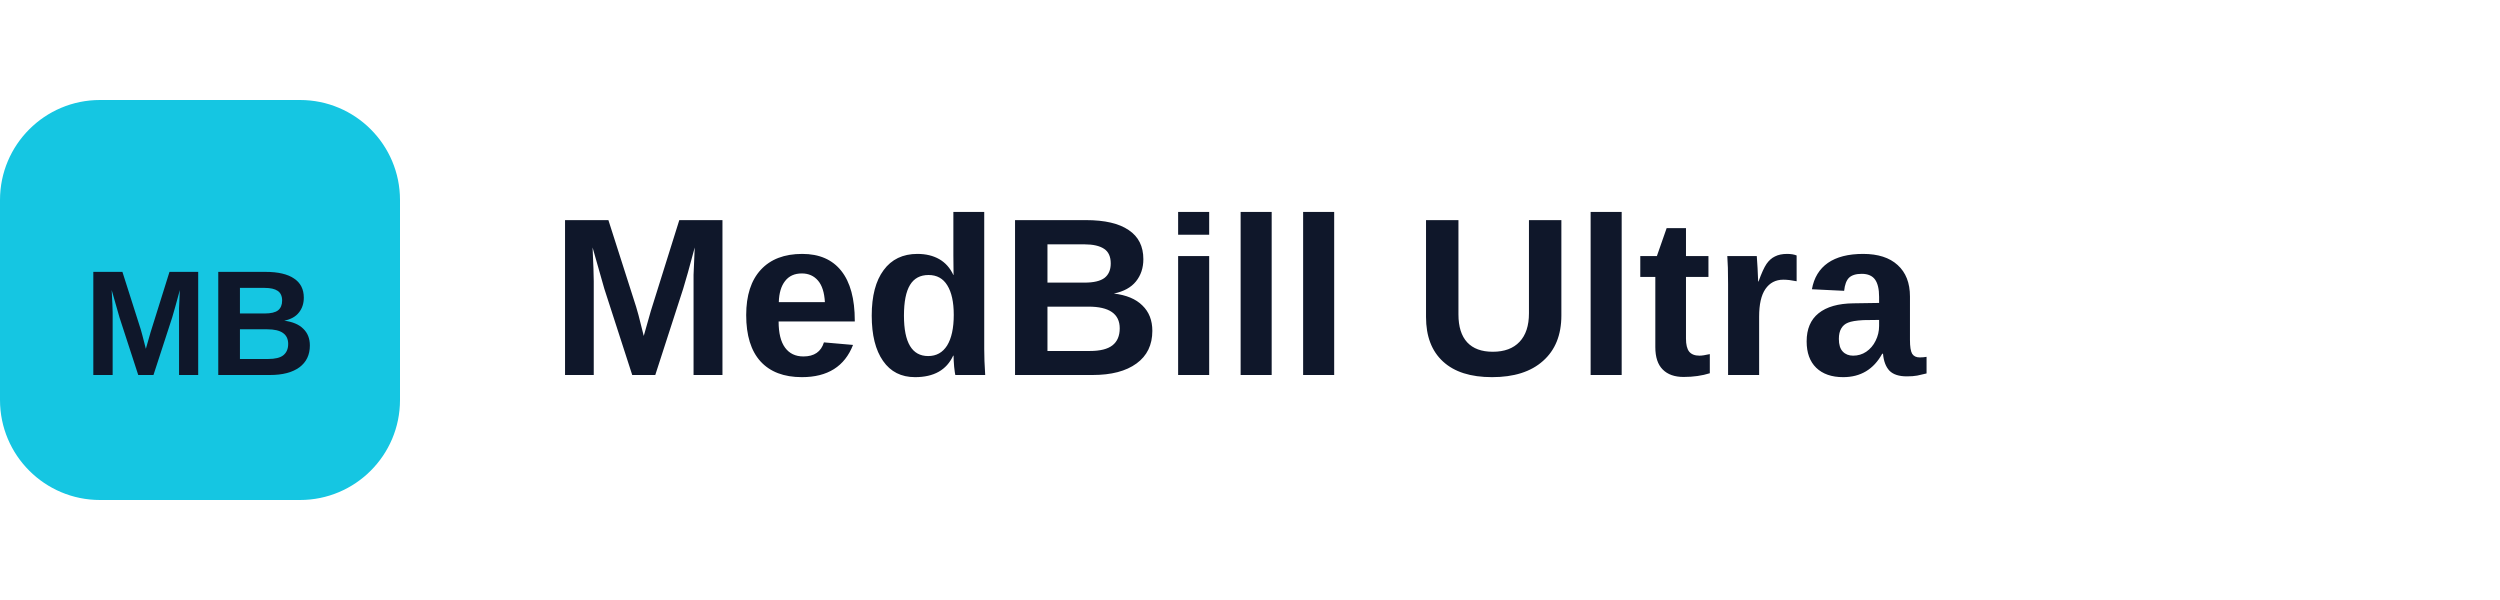
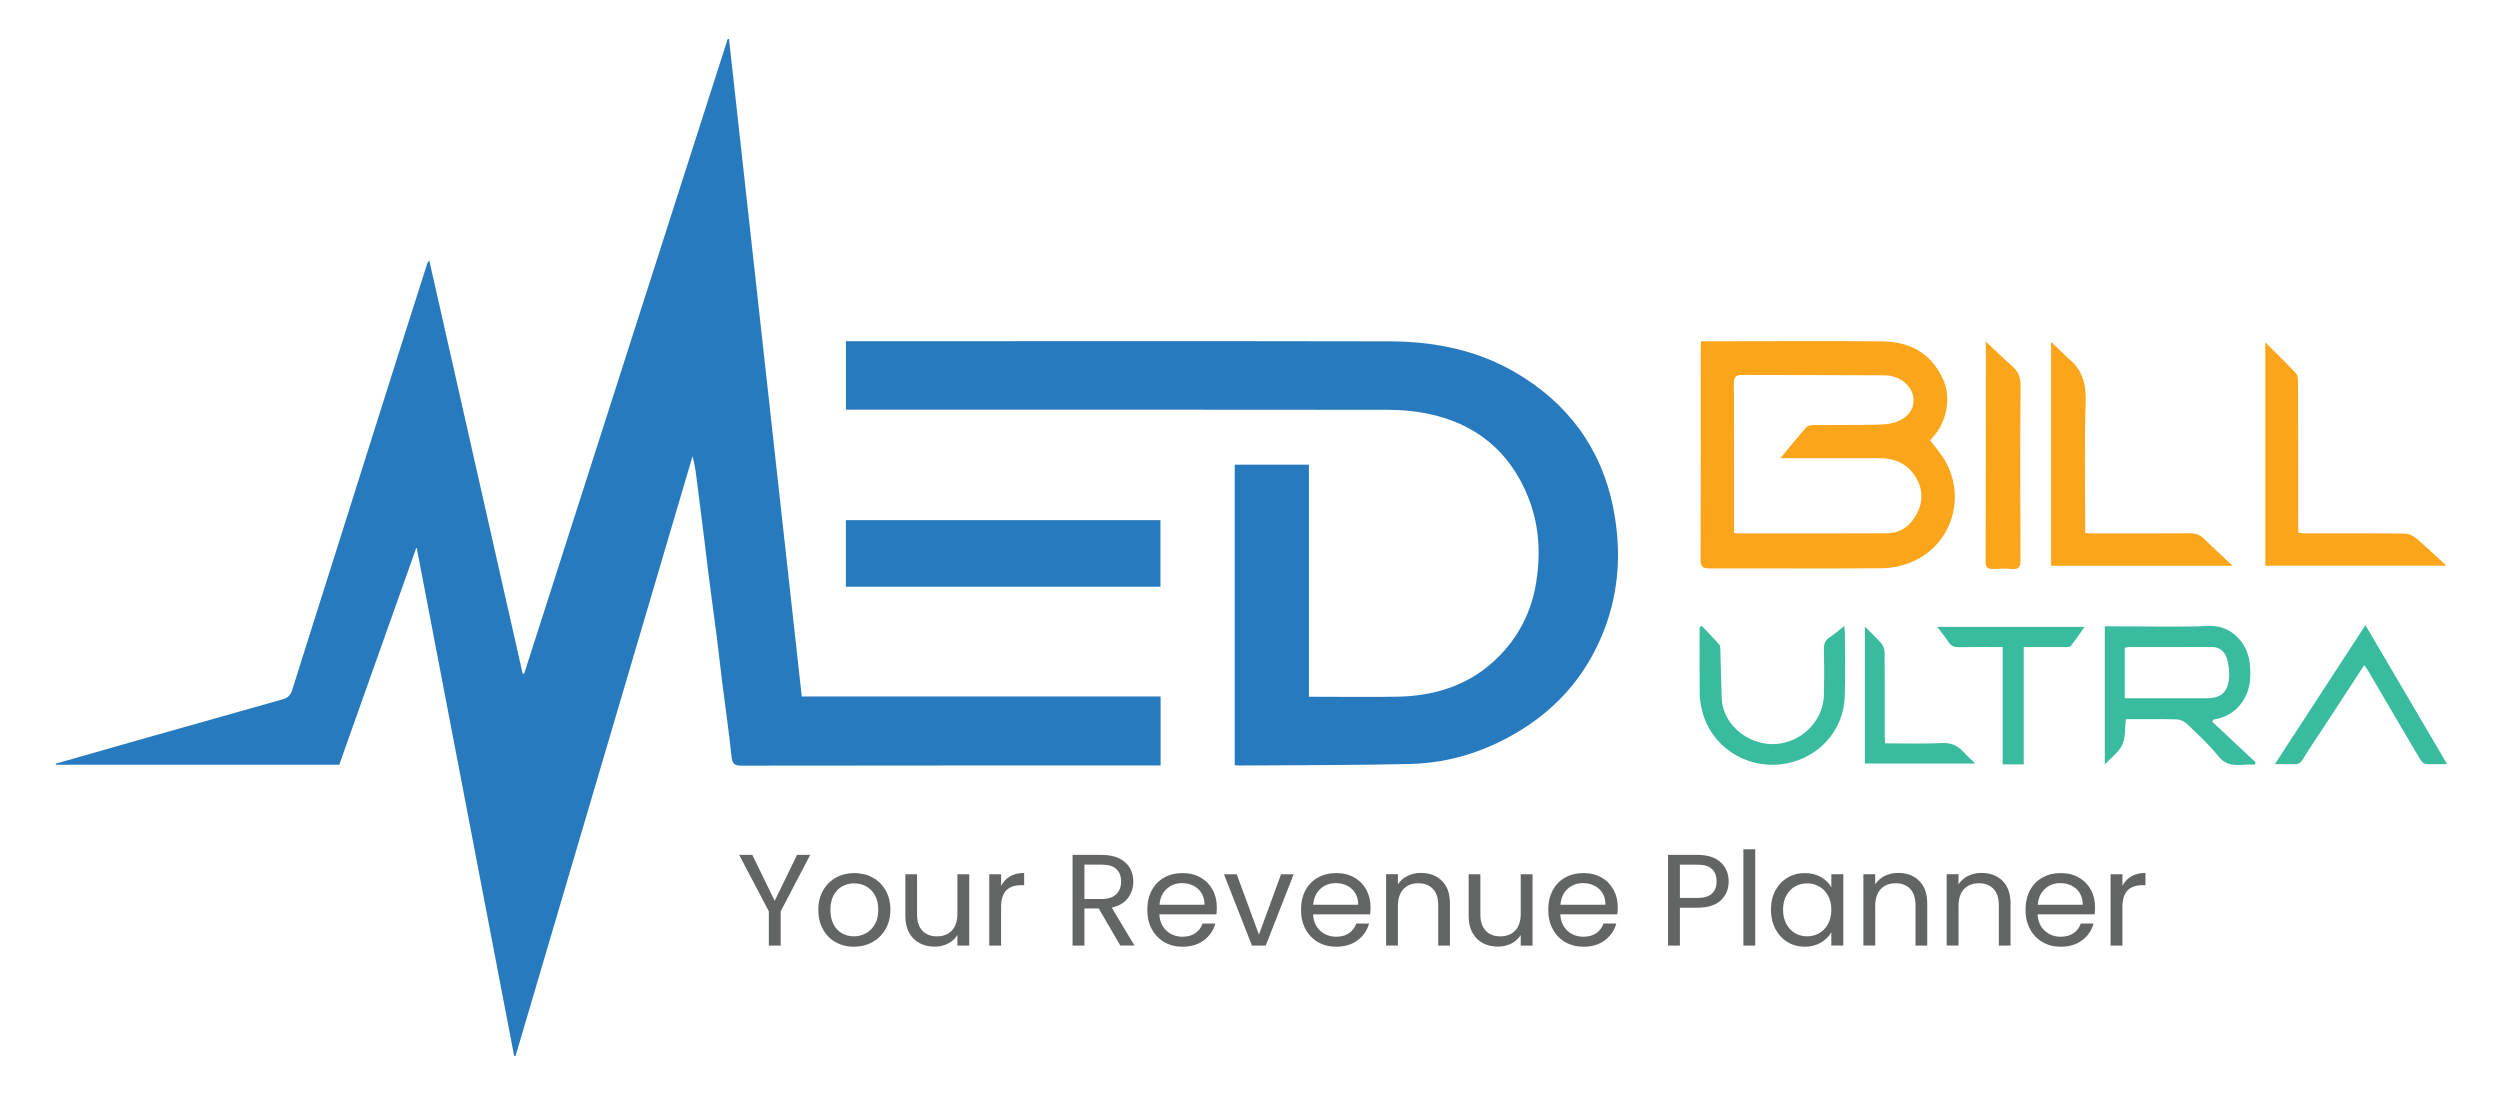
- <svg xmlns="http://www.w3.org/2000/svg" viewBox="0 0 200 48" fill="none" role="img" aria-label="MedBill Ultra">
-   <rect x="0" y="8" width="32" height="32" rx="8" fill="#15C6E2" />
-   <text x="16" y="30" text-anchor="middle" fill="#0F172A" font-family="Arial, Helvetica, sans-serif" font-size="12" font-weight="700">MB</text>
-   <text x="44" y="30" fill="#0F172A" font-family="Arial, Helvetica, sans-serif" font-size="18" font-weight="700">MedBill Ultra</text>
+ <svg xmlns="http://www.w3.org/2000/svg" id="Layer_1" data-name="Layer 1" viewBox="0 0 761.7 334.3">
+   <defs>
+     <style type="bv_inline_delayed_css">      .cls-1 {        fill: #faa51a;      }      .cls-1, .cls-2, .cls-3, .cls-4 {        stroke-width: 0px;      }      .cls-2 {        fill: #39bb9d;      }      .cls-3 {        fill: #287abf;      }      .cls-4 {        fill: #636464;      }    </style>
+   </defs>
+   <path class="cls-3" d="M222.12,11.9c-.13-.01-.27-.02-.4-.03-20.67,64.46-41.34,128.92-62.01,193.38-.16,0-.32-.01-.47-.02-9.45-41.83-18.9-83.67-28.45-125.89-.39.57-.55.71-.6.89-3.03,9.5-6.07,18.99-9.08,28.5-6.45,20.39-12.88,40.78-19.33,61.17-4.26,13.46-8.56,26.91-12.77,40.39-.49,1.57-1.38,2.35-2.88,2.78-15.39,4.33-30.77,8.68-46.14,13.03-7.68,2.18-15.35,4.38-23.03,6.58.03.1.06.21.09.31h86.32c7.82-22.02,15.57-43.84,23.55-66.32,9.99,52.09,19.85,103.56,29.72,155.02.15.01.29.02.44.03,17.98-60.91,35.96-121.83,53.93-182.74.66,2.45.97,4.76,1.26,7.07.67,5.23,1.34,10.45,1.99,15.68.56,4.47,1.06,8.95,1.63,13.41.8,6.27,1.68,12.54,2.48,18.81.58,4.56,1.07,9.12,1.64,13.68.96,7.61,2.06,15.2,2.87,22.82.22,2.1.73,2.83,2.95,2.83,41.67-.06,83.34-.05,125-.05h2.78v-21.04h-109.33c-7.41-66.98-14.79-133.64-22.17-200.31" />
+   <path class="cls-3" d="M491.56,154.88c-3.64-18.35-13.97-32.28-30.29-41.65-11.83-6.79-24.77-9.21-38.17-9.23-54.31-.11-108.62-.04-162.93-.04h-2.43v20.86h3.47c53.85,0,107.71-.03,161.56.04,3.9,0,7.88.32,11.7,1.07,14.99,2.96,25.6,11.46,31.23,25.79,3.24,8.25,3.74,16.76,2.38,25.52-1.21,7.82-4.36,14.76-9.41,20.61-8.54,9.9-19.86,14.18-32.76,14.41-8.15.15-16.3.03-24.45.03h-2.66v-70.72h-22.61v91.55c.47.05.83.13,1.19.12,17.35-.13,34.7-.07,52.03-.46,12.51-.28,24.07-4.06,34.69-10.79,10.48-6.64,18.26-15.58,23.32-26.83,5.82-12.94,6.83-26.61,4.12-40.29" />
+   <rect class="cls-3" x="257.72" y="158.48" width="95.85" height="20.29" />
+   <path class="cls-1" d="M588.08,134.13c.28-.31.62-.71.97-1.09,4.19-4.63,5.42-12.01,3.02-17.35-3.59-8.01-10.07-11.58-18.48-11.67-15.07-.17-30.15-.05-45.22-.05h-10.06c-.06.78-.14,1.3-.14,1.82,0,21.55.04,43.09-.04,64.64-.01,2.22.62,2.76,2.79,2.76,17.51-.06,35.02.09,52.53-.06,3.02-.03,6.22-.72,9.01-1.9,11.87-5,16.62-19.06,10.39-30.48-1.27-2.33-3.11-4.34-4.76-6.6M584.28,155.97c-1.78,3.73-4.78,6.49-9.25,6.51-15.16.08-30.31.03-45.47.03-.3,0-.6-.06-1.24-.14,0-1.3,0-2.42,0-3.55,0-14.01.03-28.03-.04-42.04-.01-1.93.66-2.54,2.48-2.54,14.39.05,28.79.02,43.18.11,2.58.02,5.01.77,6.95,2.68,3.57,3.55,2.79,9.43-3.09,11.52-2.41.86-5.21.81-7.83.87-5.79.12-11.58.03-17.36.09-.76,0-1.8.16-2.24.66-2.58,2.91-5.02,5.95-7.91,9.43h2.92c9.06,0,18.13-.01,27.19,0,4.03,0,7.58,1.15,10.18,4.46,2.89,3.67,3.5,7.8,1.54,11.92" />
+   <path class="cls-1" d="M667.22,162.48c-9.82.06-19.64.04-29.46.04-.8,0-1.59-.09-2.44-.14,0-13.54-.29-26.79.14-40.02.18-5.53-1.05-9.84-5.37-13.22-.06-.05-.09-.12-.14-.18-1.55-1.48-3.1-2.96-5.02-4.79v68.22h55.35c-3.16-2.96-6.06-5.54-8.8-8.28-1.24-1.24-2.55-1.64-4.25-1.63" />
+   <path class="cls-1" d="M736.23,164.06c-.93-.79-2.31-1.47-3.49-1.49-10.2-.12-20.4-.06-30.6-.07-.58,0-1.16-.1-1.83-.16-.04-.67-.09-1.19-.09-1.71-.01-14.77-.01-29.53-.06-44.3,0-.86-.06-1.99-.58-2.54-2.93-3.13-6.01-6.11-9.38-9.49v68.07h55.17c-3.26-2.99-6.12-5.75-9.15-8.31" />
+   <path class="cls-1" d="M613.06,111.55c-2.57-2.27-5.02-4.66-8-7.46,0,1.86,0,2.92,0,3.97-.02,21.02-.01,42.04-.08,63.07,0,1.73.59,2.3,2.26,2.21,1.9-.1,3.82-.16,5.71.02,2.17.21,2.67-.66,2.66-2.71-.08-17.67-.12-35.34.02-53.02.02-2.61-.69-4.44-2.57-6.1" />
+   <path class="cls-2" d="M674.4,219.24c3.07-.52,5.73-1.74,7.83-4.15,3.46-3.97,3.78-8.74,3.15-13.52-.72-5.44-5.32-11.1-12.22-10.84-9.8.37-19.63.09-29.45.09h-2.42v42.12c2.04-2.22,4.34-3.85,5.34-6.06,1.02-2.25.76-5.07,1.07-7.76,5.18,0,10.35-.08,15.51.06,1.06.03,2.32.63,3.1,1.37,3.29,3.16,6.73,6.24,9.53,9.8,3.26,4.15,7.31,2.2,11.07,2.65.13-.22.26-.44.39-.67-4.42-4.15-8.85-8.3-13.28-12.45.12-.21.24-.42.36-.63M647.37,212.76v-15.4c.5-.09.86-.21,1.21-.21,8.44-.01,16.88.02,25.31-.03,2.59-.02,4.06,1.66,4.64,3.65.63,2.2.83,4.72.46,6.98-.58,3.5-2.88,5-6.47,5-8.27,0-16.55,0-25.15,0" />
+   <path class="cls-2" d="M561.88,190.75c-1.6,1.26-2.89,2.46-4.36,3.37-1.51.94-1.84,2.16-1.8,3.82.1,4.57.1,9.14,0,13.71-.04,1.56-.33,3.17-.85,4.64-2.61,7.31-10.42,11.73-17.98,10.09-6.85-1.48-12.05-7.2-12.3-13.44-.19-4.85-.28-9.71-.43-14.56-.02-.66.05-1.52-.31-1.94-1.72-1.99-3.57-3.86-5.38-5.77-.21.14-.42.28-.63.42,0,6.84-.04,13.69.03,20.53.02,1.56.32,3.15.68,4.69,2.51,10.72,12.81,17.86,24.12,16.55,10.52-1.22,19-9.56,19.38-20.56.23-6.54.05-13.1.04-19.65,0-.55-.12-1.1-.2-1.88" />
+   <path class="cls-2" d="M720.7,190.47c-9.29,14.25-18.33,28.14-27.6,42.35,2.23,0,4.04-.07,5.84.02,1.29.07,2-.38,2.7-1.52,1.99-3.29,4.19-6.46,6.29-9.68,4.1-6.26,8.19-12.52,12.39-18.95.42.56.77.94,1.02,1.37,5.32,9.06,10.62,18.14,15.97,27.18.37.63,1.08,1.45,1.69,1.5,2.07.19,4.16.07,6.59.07-8.4-14.28-16.56-28.17-24.9-42.35" />
+   <path class="cls-2" d="M593.68,195.62c.79,1.27,1.77,1.59,3.19,1.56,4.33-.09,8.65-.03,13.31-.03v35.74h6.41v-35.74c4.28,0,8.31.01,12.34-.01.66,0,1.63.09,1.94-.29,1.49-1.83,2.8-3.81,4.25-5.85h-44.89c1.31,1.73,2.5,3.1,3.45,4.62" />
+   <path class="cls-2" d="M598.32,229.2c-1.82-2.06-3.88-2.94-6.76-2.8-5.68.26-11.38.08-17.2.08-.05-.88-.12-1.55-.12-2.22,0-8.45.03-16.91-.04-25.36,0-.97-.36-2.13-.97-2.85-1.46-1.73-3.17-3.25-5.04-5.11v41.7h33.69c-1.38-1.32-2.56-2.3-3.56-3.43" />
+   <path class="cls-4" d="M246.86,260.46l-9,17.21v10.43h-3.61v-10.43l-9.04-17.21h4l6.82,14,6.82-14h4.01Z" />
+   <path class="cls-4" d="M254.61,287.07c-1.65-.92-2.95-2.24-3.88-3.94-.94-1.71-1.41-3.68-1.41-5.93s.48-4.18,1.45-5.89c.96-1.71,2.28-3.01,3.94-3.93,1.67-.91,3.53-1.37,5.59-1.37s3.93.46,5.59,1.37c1.67.91,2.98,2.21,3.94,3.9.97,1.69,1.45,3.66,1.45,5.91s-.5,4.22-1.49,5.93c-.99,1.7-2.33,3.02-4.02,3.94-1.69.93-3.57,1.39-5.63,1.39s-3.88-.46-5.53-1.39ZM263.79,284.37c1.14-.61,2.05-1.52,2.76-2.74.7-1.22,1.05-2.7,1.05-4.44s-.35-3.22-1.03-4.44c-.69-1.22-1.59-2.12-2.69-2.72-1.11-.59-2.31-.89-3.61-.89s-2.53.3-3.63.89-1.98,1.5-2.64,2.72c-.66,1.22-.99,2.7-.99,4.44s.32,3.26.97,4.48c.65,1.22,1.51,2.12,2.6,2.72,1.09.6,2.28.89,3.57.89s2.51-.3,3.65-.91Z" />
+   <path class="cls-4" d="M295.31,266.37v21.73h-3.61v-3.21c-.69,1.11-1.65,1.98-2.88,2.6-1.23.62-2.58.93-4.06.93-1.69,0-3.21-.35-4.56-1.05-1.35-.7-2.41-1.75-3.19-3.15s-1.17-3.11-1.17-5.11v-12.73h3.57v12.25c0,2.14.54,3.79,1.63,4.94,1.08,1.15,2.56,1.72,4.44,1.72s3.45-.59,4.56-1.79c1.11-1.19,1.67-2.92,1.67-5.19v-11.93h3.61Z" />
+   <path class="cls-4" d="M307.74,267c1.17-.69,2.61-1.03,4.3-1.03v3.73h-.95c-4.05,0-6.07,2.2-6.07,6.58v11.82h-3.61v-21.73h3.61v3.53c.63-1.24,1.54-2.21,2.72-2.89Z" />
+   <path class="cls-4" d="M341.34,288.1l-6.58-11.3h-4.36v11.3h-3.61v-27.63h8.92c2.09,0,3.85.36,5.29,1.07,1.44.71,2.52,1.68,3.23,2.89s1.07,2.6,1.07,4.16c0,1.9-.55,3.58-1.65,5.03s-2.74,2.42-4.94,2.89l6.94,11.58h-4.32ZM330.4,273.9h5.31c1.95,0,3.42-.48,4.4-1.45.98-.96,1.47-2.25,1.47-3.86s-.48-2.91-1.45-3.81c-.96-.9-2.44-1.35-4.42-1.35h-5.31v10.47Z" />
+   <path class="cls-4" d="M370.6,278.58h-17.37c.13,2.14.87,3.81,2.2,5.02,1.34,1.2,2.95,1.8,4.86,1.8,1.56,0,2.86-.36,3.91-1.09s1.78-1.7,2.2-2.92h3.89c-.58,2.09-1.75,3.79-3.49,5.1-1.75,1.31-3.91,1.96-6.5,1.96-2.06,0-3.91-.46-5.53-1.39-1.62-.92-2.9-2.24-3.82-3.94-.93-1.71-1.39-3.68-1.39-5.93s.45-4.22,1.35-5.91c.9-1.69,2.16-2.99,3.79-3.9,1.62-.91,3.49-1.37,5.61-1.37s3.88.45,5.47,1.35c1.59.9,2.8,2.14,3.67,3.71.86,1.57,1.29,3.35,1.29,5.33,0,.69-.04,1.41-.12,2.18ZM366.08,272.1c-.61-.99-1.44-1.75-2.48-2.26-1.05-.52-2.2-.77-3.47-.77-1.82,0-3.38.58-4.66,1.75-1.28,1.16-2.02,2.77-2.2,4.84h13.72c0-1.37-.3-2.56-.91-3.55Z" />
+   <path class="cls-4" d="M383.57,284.77l6.74-18.4h3.85l-8.52,21.73h-4.2l-8.52-21.73h3.88l6.78,18.4Z" />
+   <path class="cls-4" d="M417.43,278.58h-17.37c.13,2.14.87,3.81,2.2,5.02,1.34,1.2,2.95,1.8,4.86,1.8,1.56,0,2.86-.36,3.91-1.09s1.78-1.7,2.2-2.92h3.89c-.58,2.09-1.75,3.79-3.49,5.1-1.75,1.31-3.91,1.96-6.5,1.96-2.06,0-3.91-.46-5.53-1.39-1.62-.92-2.9-2.24-3.82-3.94-.93-1.71-1.39-3.68-1.39-5.93s.45-4.22,1.35-5.91c.9-1.69,2.16-2.99,3.79-3.9,1.62-.91,3.49-1.37,5.61-1.37s3.88.45,5.47,1.35c1.59.9,2.8,2.14,3.67,3.71.86,1.57,1.29,3.35,1.29,5.33,0,.69-.04,1.41-.12,2.18ZM412.91,272.1c-.61-.99-1.44-1.75-2.48-2.26-1.05-.52-2.2-.77-3.47-.77-1.82,0-3.38.58-4.66,1.75-1.28,1.16-2.02,2.77-2.2,4.84h13.72c0-1.37-.3-2.56-.91-3.55Z" />
+   <path class="cls-4" d="M439.31,268.37c1.64,1.6,2.46,3.91,2.46,6.92v12.81h-3.57v-12.29c0-2.17-.54-3.83-1.62-4.98-1.09-1.15-2.56-1.72-4.44-1.72s-3.41.59-4.54,1.78c-1.12,1.19-1.68,2.92-1.68,5.19v12.01h-3.61v-21.73h3.61v3.09c.71-1.11,1.68-1.97,2.92-2.58,1.23-.61,2.58-.91,4.06-.91,2.64,0,4.78.8,6.42,2.4Z" />
+   <path class="cls-4" d="M466.94,266.37v21.73h-3.61v-3.21c-.69,1.11-1.65,1.98-2.88,2.6-1.23.62-2.58.93-4.06.93-1.69,0-3.21-.35-4.56-1.05-1.35-.7-2.41-1.75-3.19-3.15s-1.17-3.11-1.17-5.11v-12.73h3.57v12.25c0,2.14.54,3.79,1.63,4.94,1.08,1.15,2.56,1.72,4.44,1.72s3.45-.59,4.56-1.79c1.11-1.19,1.67-2.92,1.67-5.19v-11.93h3.61Z" />
+   <path class="cls-4" d="M492.76,278.58h-17.37c.13,2.14.87,3.81,2.2,5.02,1.34,1.2,2.95,1.8,4.86,1.8,1.56,0,2.86-.36,3.91-1.09,1.04-.73,1.78-1.7,2.2-2.92h3.89c-.58,2.09-1.75,3.79-3.49,5.1-1.75,1.31-3.91,1.96-6.5,1.96-2.06,0-3.91-.46-5.53-1.39-1.62-.92-2.9-2.24-3.82-3.94-.93-1.71-1.39-3.68-1.39-5.93s.45-4.22,1.35-5.91c.9-1.69,2.16-2.99,3.79-3.9,1.62-.91,3.49-1.37,5.61-1.37s3.88.45,5.47,1.35c1.59.9,2.8,2.14,3.67,3.71.86,1.57,1.29,3.35,1.29,5.33,0,.69-.04,1.41-.12,2.18ZM488.24,272.1c-.61-.99-1.44-1.75-2.48-2.26-1.05-.52-2.2-.77-3.47-.77-1.82,0-3.38.58-4.66,1.75-1.28,1.16-2.02,2.77-2.2,4.84h13.72c0-1.37-.3-2.56-.91-3.55Z" />
+   <path class="cls-4" d="M524.33,274.28c-1.57,1.52-3.97,2.28-7.19,2.28h-5.31v11.54h-3.61v-27.63h8.92c3.12,0,5.49.75,7.11,2.26,1.63,1.51,2.44,3.45,2.44,5.83s-.79,4.21-2.36,5.73ZM521.58,272.28c.95-.87,1.43-2.12,1.43-3.73,0-3.41-1.96-5.11-5.87-5.11h-5.31v10.15h5.31c2.01,0,3.49-.44,4.44-1.31Z" />
+   <path class="cls-4" d="M534.78,258.76v29.34h-3.61v-29.34h3.61Z" />
+   <path class="cls-4" d="M540.92,271.31c.9-1.68,2.13-2.98,3.71-3.91,1.57-.92,3.32-1.39,5.25-1.39s3.56.41,4.96,1.23c1.4.82,2.44,1.85,3.13,3.09v-3.97h3.65v21.73h-3.65v-4.04c-.71,1.27-1.78,2.32-3.19,3.15s-3.06,1.25-4.94,1.25-3.67-.47-5.23-1.43c-1.56-.95-2.79-2.29-3.69-4-.9-1.72-1.35-3.67-1.35-5.87s.45-4.17,1.35-5.85ZM556.98,272.91c-.66-1.22-1.55-2.15-2.68-2.8-1.12-.65-2.36-.97-3.7-.97s-2.58.32-3.69.95c-1.11.63-2,1.56-2.66,2.78-.66,1.22-.99,2.64-.99,4.28s.33,3.11.99,4.34c.66,1.23,1.55,2.17,2.66,2.82,1.11.65,2.34.97,3.69.97s2.58-.32,3.7-.97c1.12-.65,2.02-1.59,2.68-2.82.66-1.23.99-2.66.99-4.3s-.33-3.07-.99-4.28Z" />
+   <path class="cls-4" d="M584.73,268.37c1.64,1.6,2.46,3.91,2.46,6.92v12.81h-3.57v-12.29c0-2.17-.54-3.83-1.62-4.98-1.09-1.15-2.56-1.72-4.44-1.72s-3.41.59-4.54,1.78c-1.12,1.19-1.68,2.92-1.68,5.19v12.01h-3.61v-21.73h3.61v3.09c.71-1.11,1.68-1.97,2.92-2.58,1.23-.61,2.58-.91,4.06-.91,2.64,0,4.78.8,6.42,2.4Z" />
+   <path class="cls-4" d="M610.11,268.37c1.64,1.6,2.46,3.91,2.46,6.92v12.81h-3.57v-12.29c0-2.17-.54-3.83-1.62-4.98-1.09-1.15-2.56-1.72-4.44-1.72s-3.41.59-4.54,1.78c-1.12,1.19-1.68,2.92-1.68,5.19v12.01h-3.61v-21.73h3.61v3.09c.71-1.11,1.68-1.97,2.92-2.58,1.23-.61,2.58-.91,4.06-.91,2.64,0,4.78.8,6.42,2.4Z" />
+   <path class="cls-4" d="M638.18,278.58h-17.37c.13,2.14.87,3.81,2.2,5.02,1.34,1.2,2.95,1.8,4.86,1.8,1.56,0,2.86-.36,3.91-1.09,1.04-.73,1.78-1.7,2.2-2.92h3.89c-.58,2.09-1.75,3.79-3.49,5.1-1.75,1.31-3.91,1.96-6.5,1.96-2.06,0-3.91-.46-5.53-1.39-1.62-.92-2.9-2.24-3.82-3.94-.93-1.71-1.39-3.68-1.39-5.93s.45-4.22,1.35-5.91c.9-1.69,2.16-2.99,3.79-3.9,1.62-.91,3.49-1.37,5.61-1.37s3.88.45,5.47,1.35c1.59.9,2.8,2.14,3.67,3.71.86,1.57,1.29,3.35,1.29,5.33,0,.69-.04,1.41-.12,2.18ZM633.66,272.1c-.61-.99-1.44-1.75-2.48-2.26-1.05-.52-2.2-.77-3.47-.77-1.82,0-3.38.58-4.66,1.75-1.28,1.16-2.02,2.77-2.2,4.84h13.72c0-1.37-.3-2.56-.91-3.55Z" />
+   <path class="cls-4" d="M649.38,267c1.17-.69,2.61-1.03,4.3-1.03v3.73h-.95c-4.05,0-6.07,2.2-6.07,6.58v11.82h-3.61v-21.73h3.61v3.53c.63-1.24,1.54-2.21,2.72-2.89Z" />
</svg>
